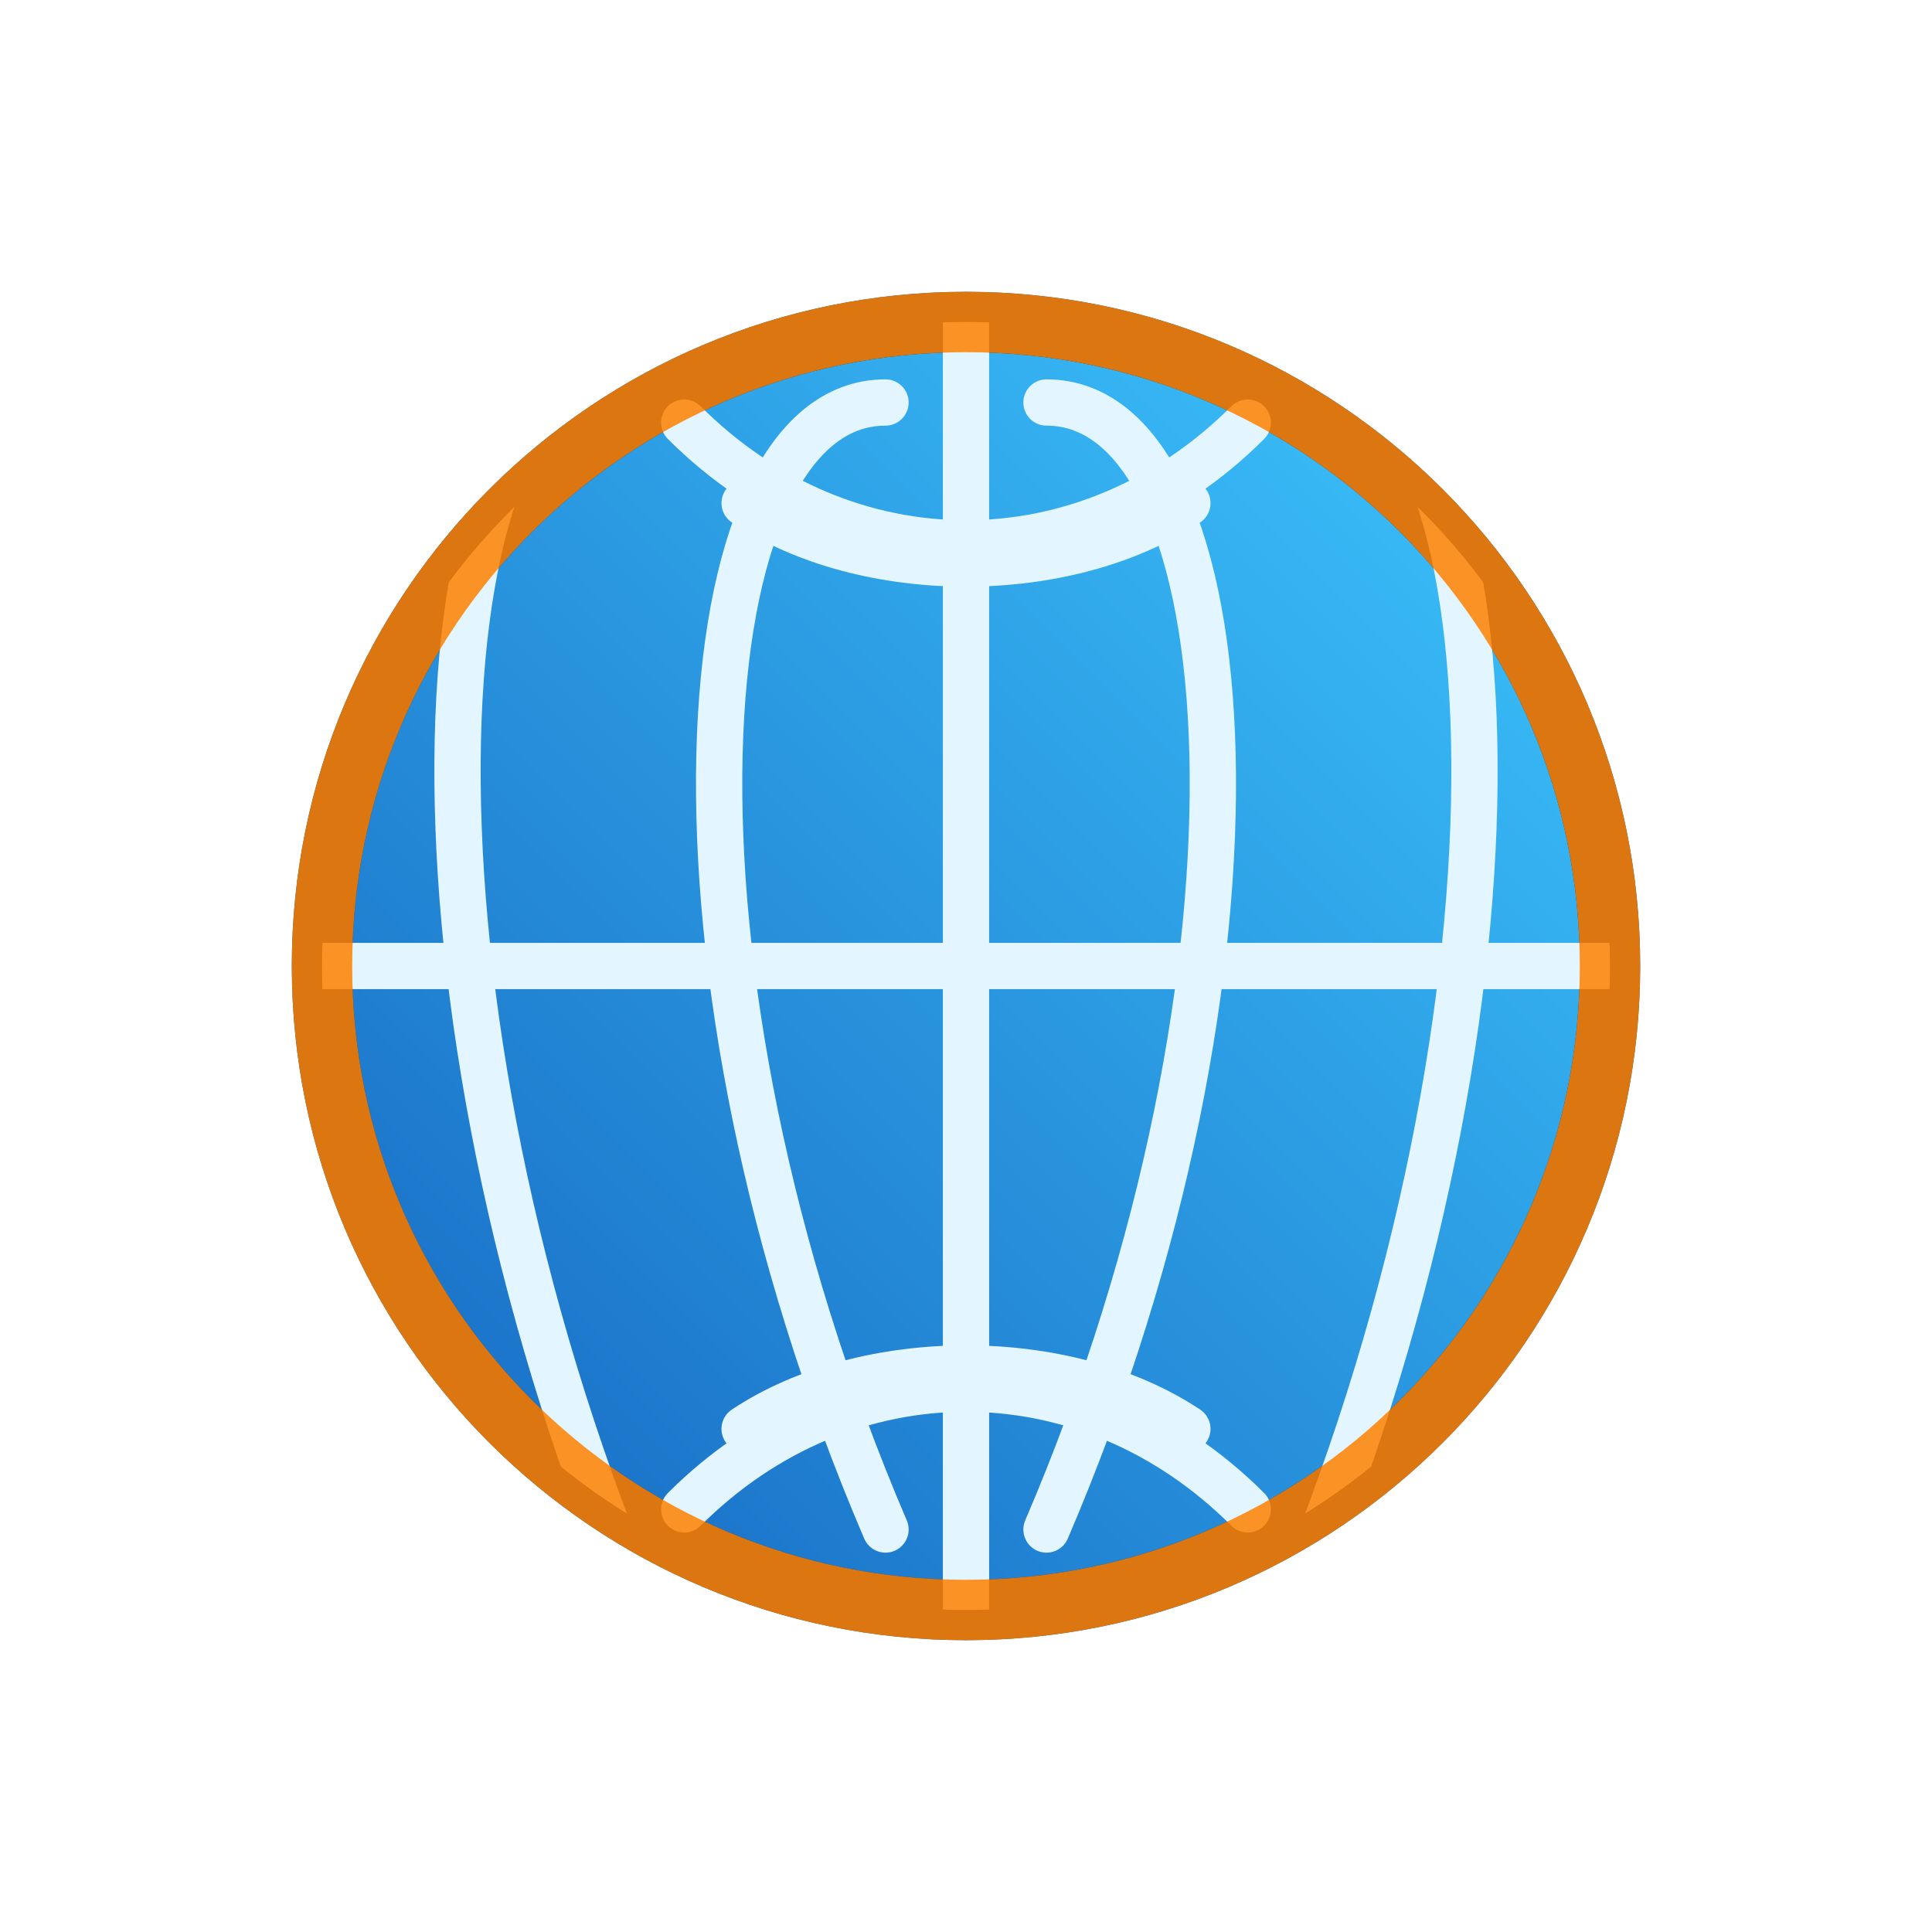
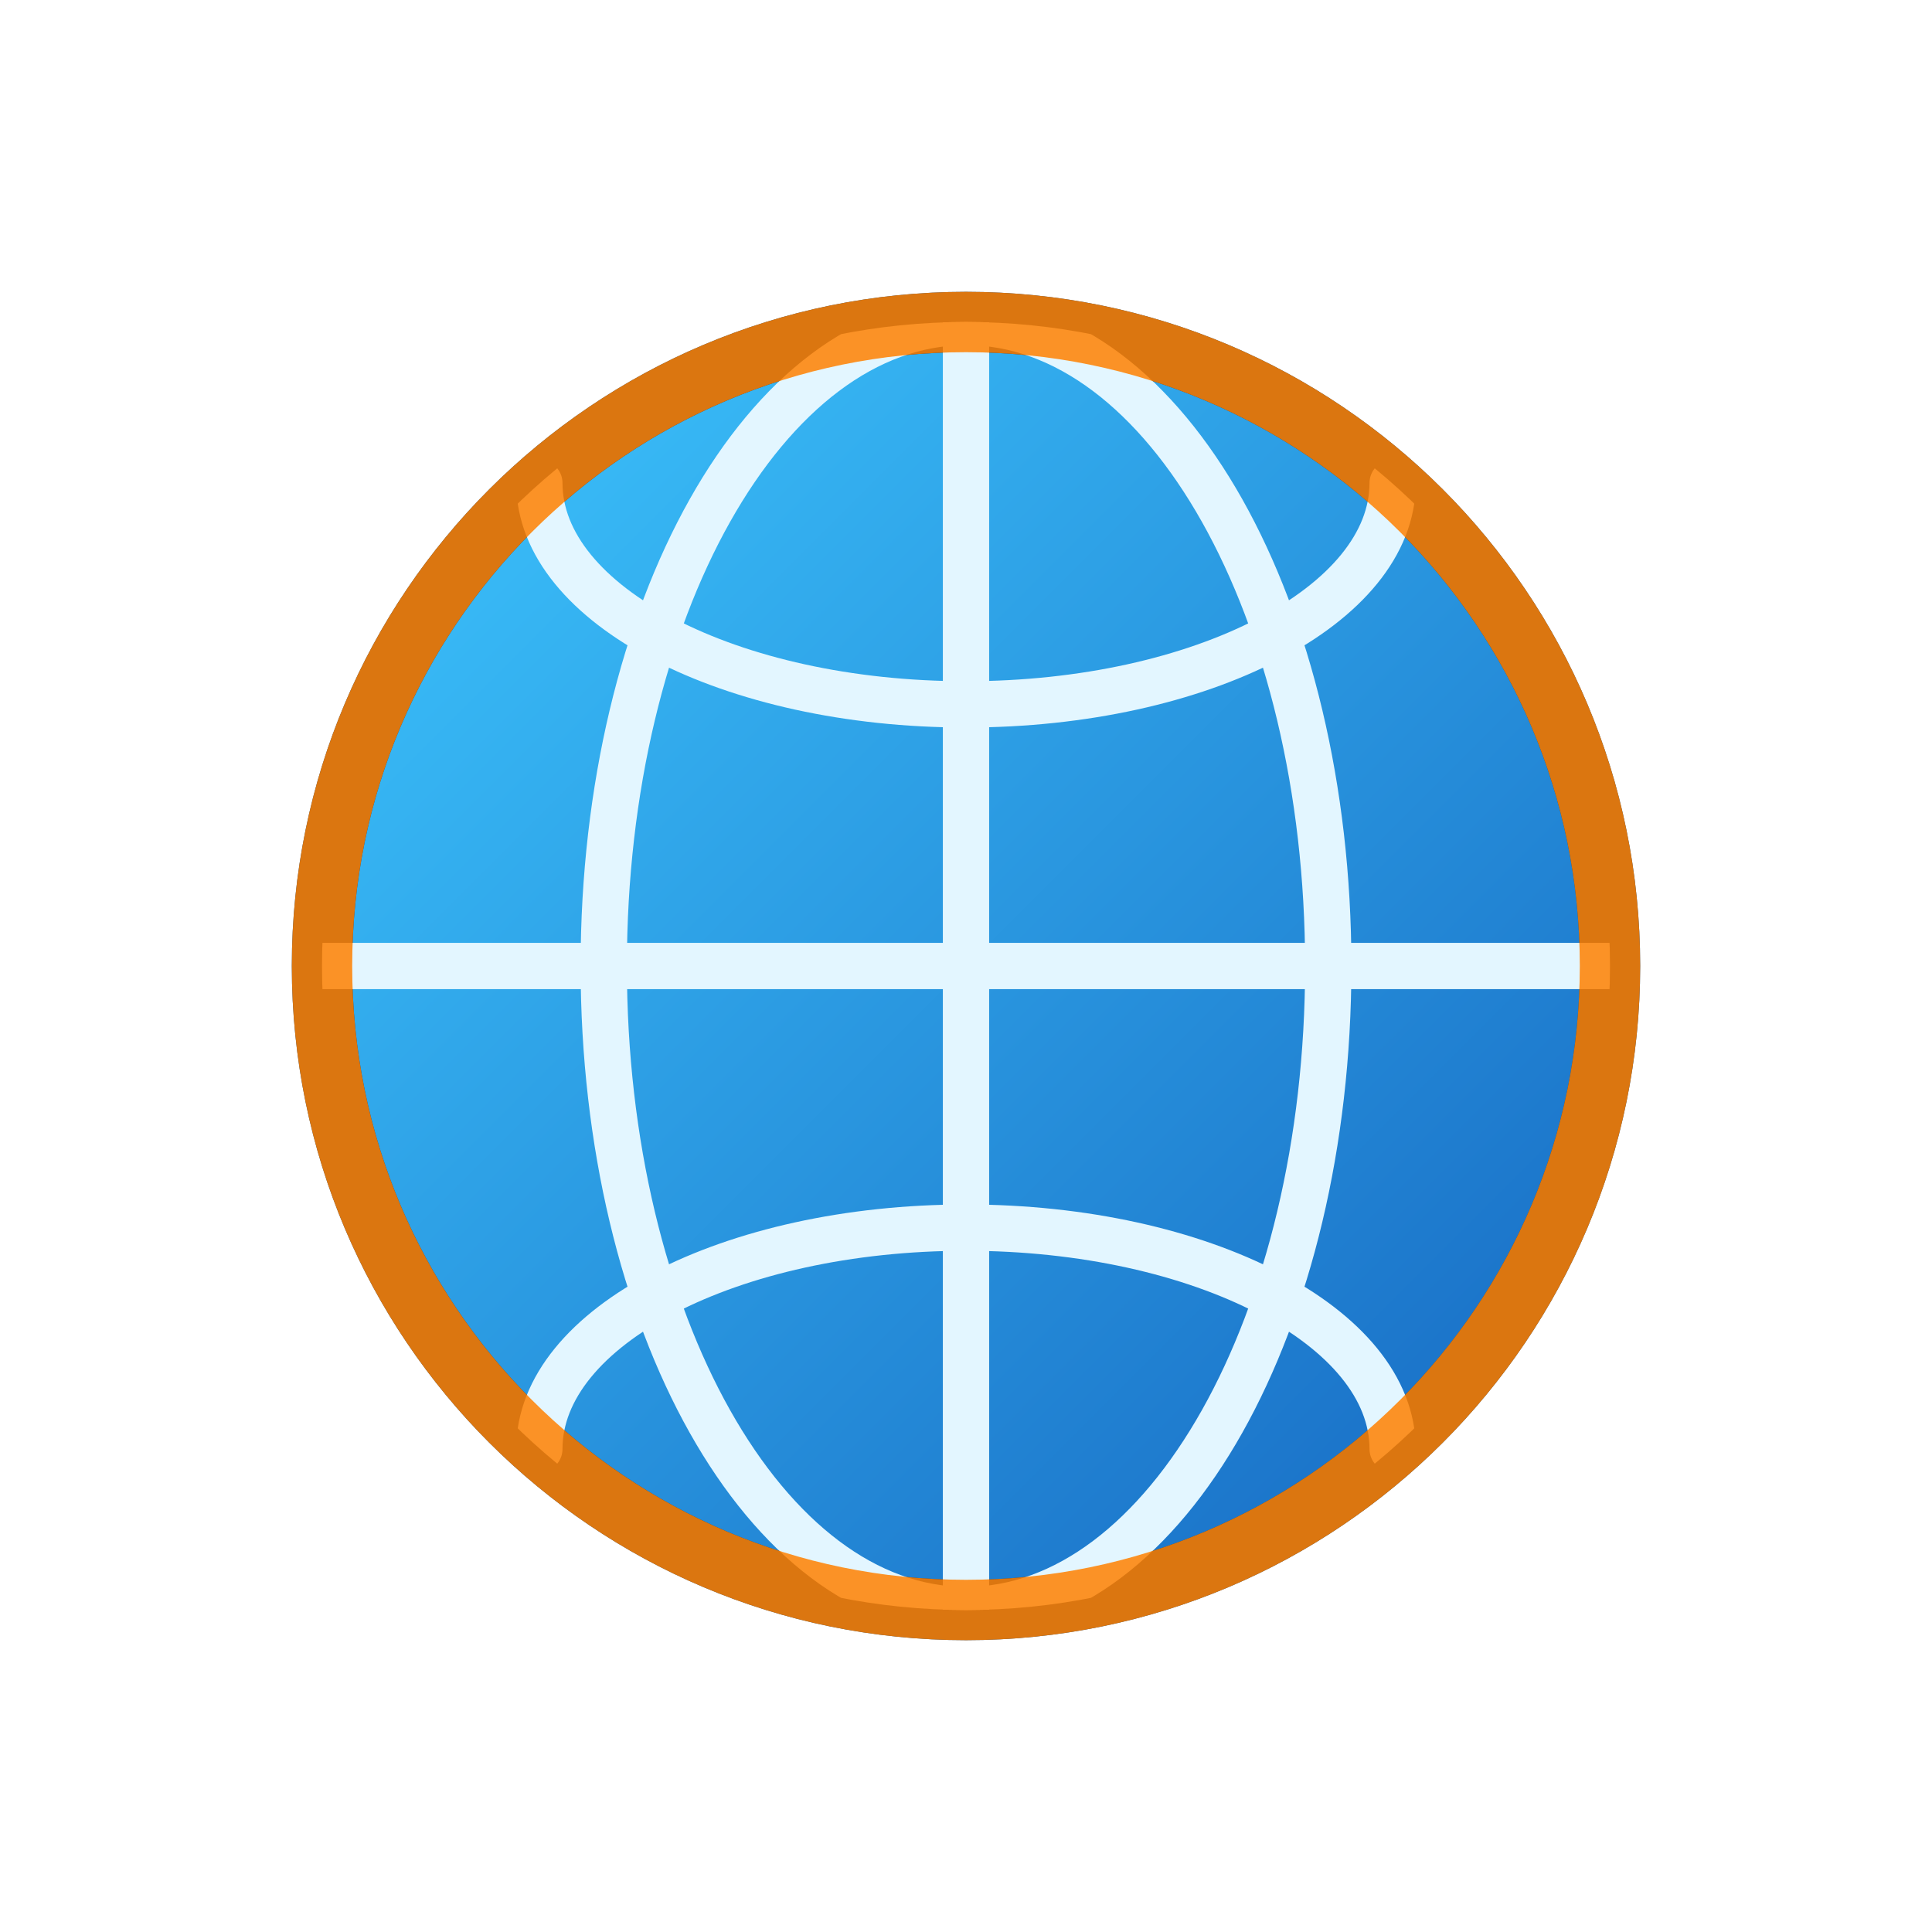
<svg xmlns="http://www.w3.org/2000/svg" viewBox="0 0 48 48" role="img" aria-hidden="true">
  <defs>
    <linearGradient id="worlds-ocean" x1="0%" y1="0%" x2="100%" y2="100%">
      <stop offset="0%" stop-color="#3ec8ff" />
      <stop offset="100%" stop-color="#1565c0" />
    </linearGradient>
    <clipPath id="worlds-globe-clip">
      <circle cx="24" cy="24" r="16" />
    </clipPath>
  </defs>
-   <g transform="rotate(90 24 24)">
-     <circle cx="24" cy="24" r="16" fill="url(#worlds-ocean)" stroke="#0d3d6b" stroke-width="1.5" />
-     <g clip-path="url(#worlds-globe-clip)" fill="none" stroke="#e3f6ff" stroke-width="1.15" stroke-linecap="round" stroke-linejoin="round">
-       <line x1="24" y1="8" x2="24" y2="40" />
-       <line x1="8" y1="24" x2="40" y2="24" />
-       <path d="M 9 15.5 C 9 10.5, 24 9.5, 39 15.5" />
-       <path d="M 10 22 C 10 17, 24 16, 38 22" />
-       <path d="M 9 32.5 C 9 37.5, 24 38.5, 39 32.5" />
-       <path d="M 10 26 C 10 31, 24 32, 38 26" />
-       <path d="M 10.5 17 C 14.5 21, 14.5 27, 10.5 31" />
-       <path d="M 12.5 18.5 C 14.5 21.5, 14.5 26.5, 12.5 29.5" />
-       <path d="M 37.5 17 C 33.5 21, 33.5 27, 37.5 31" />
-       <path d="M 35.5 18.5 C 33.5 21.5, 33.5 26.5, 35.5 29.5" />
-     </g>
-     <circle cx="24" cy="24" r="16" fill="none" stroke="#ff8000" stroke-width="1.5" opacity="0.85" />
+   <circle cx="24" cy="24" r="16" fill="url(#worlds-ocean)" stroke="#0d3d6b" stroke-width="1.5" />
+   <g clip-path="url(#worlds-globe-clip)" fill="none" stroke="#e3f6ff" stroke-width="1.15" stroke-linecap="round">
+     <line x1="8" y1="24" x2="40" y2="24" />
+     <path d="M 13.4 12 A 10.6 5.5 0 0 0 34.6 12" />
+     <path d="M 13.4 36 A 10.6 5.5 0 0 1 34.6 36" />
+     <line x1="24" y1="8" x2="24" y2="40" />
+     <path d="M 24 8 A 9 16 0 0 1 24 40" />
+     <path d="M 24 8 A 9 16 0 0 0 24 40" />
  </g>
+   <circle cx="24" cy="24" r="16" fill="none" stroke="#ff8000" stroke-width="1.5" opacity="0.85" />
</svg>
